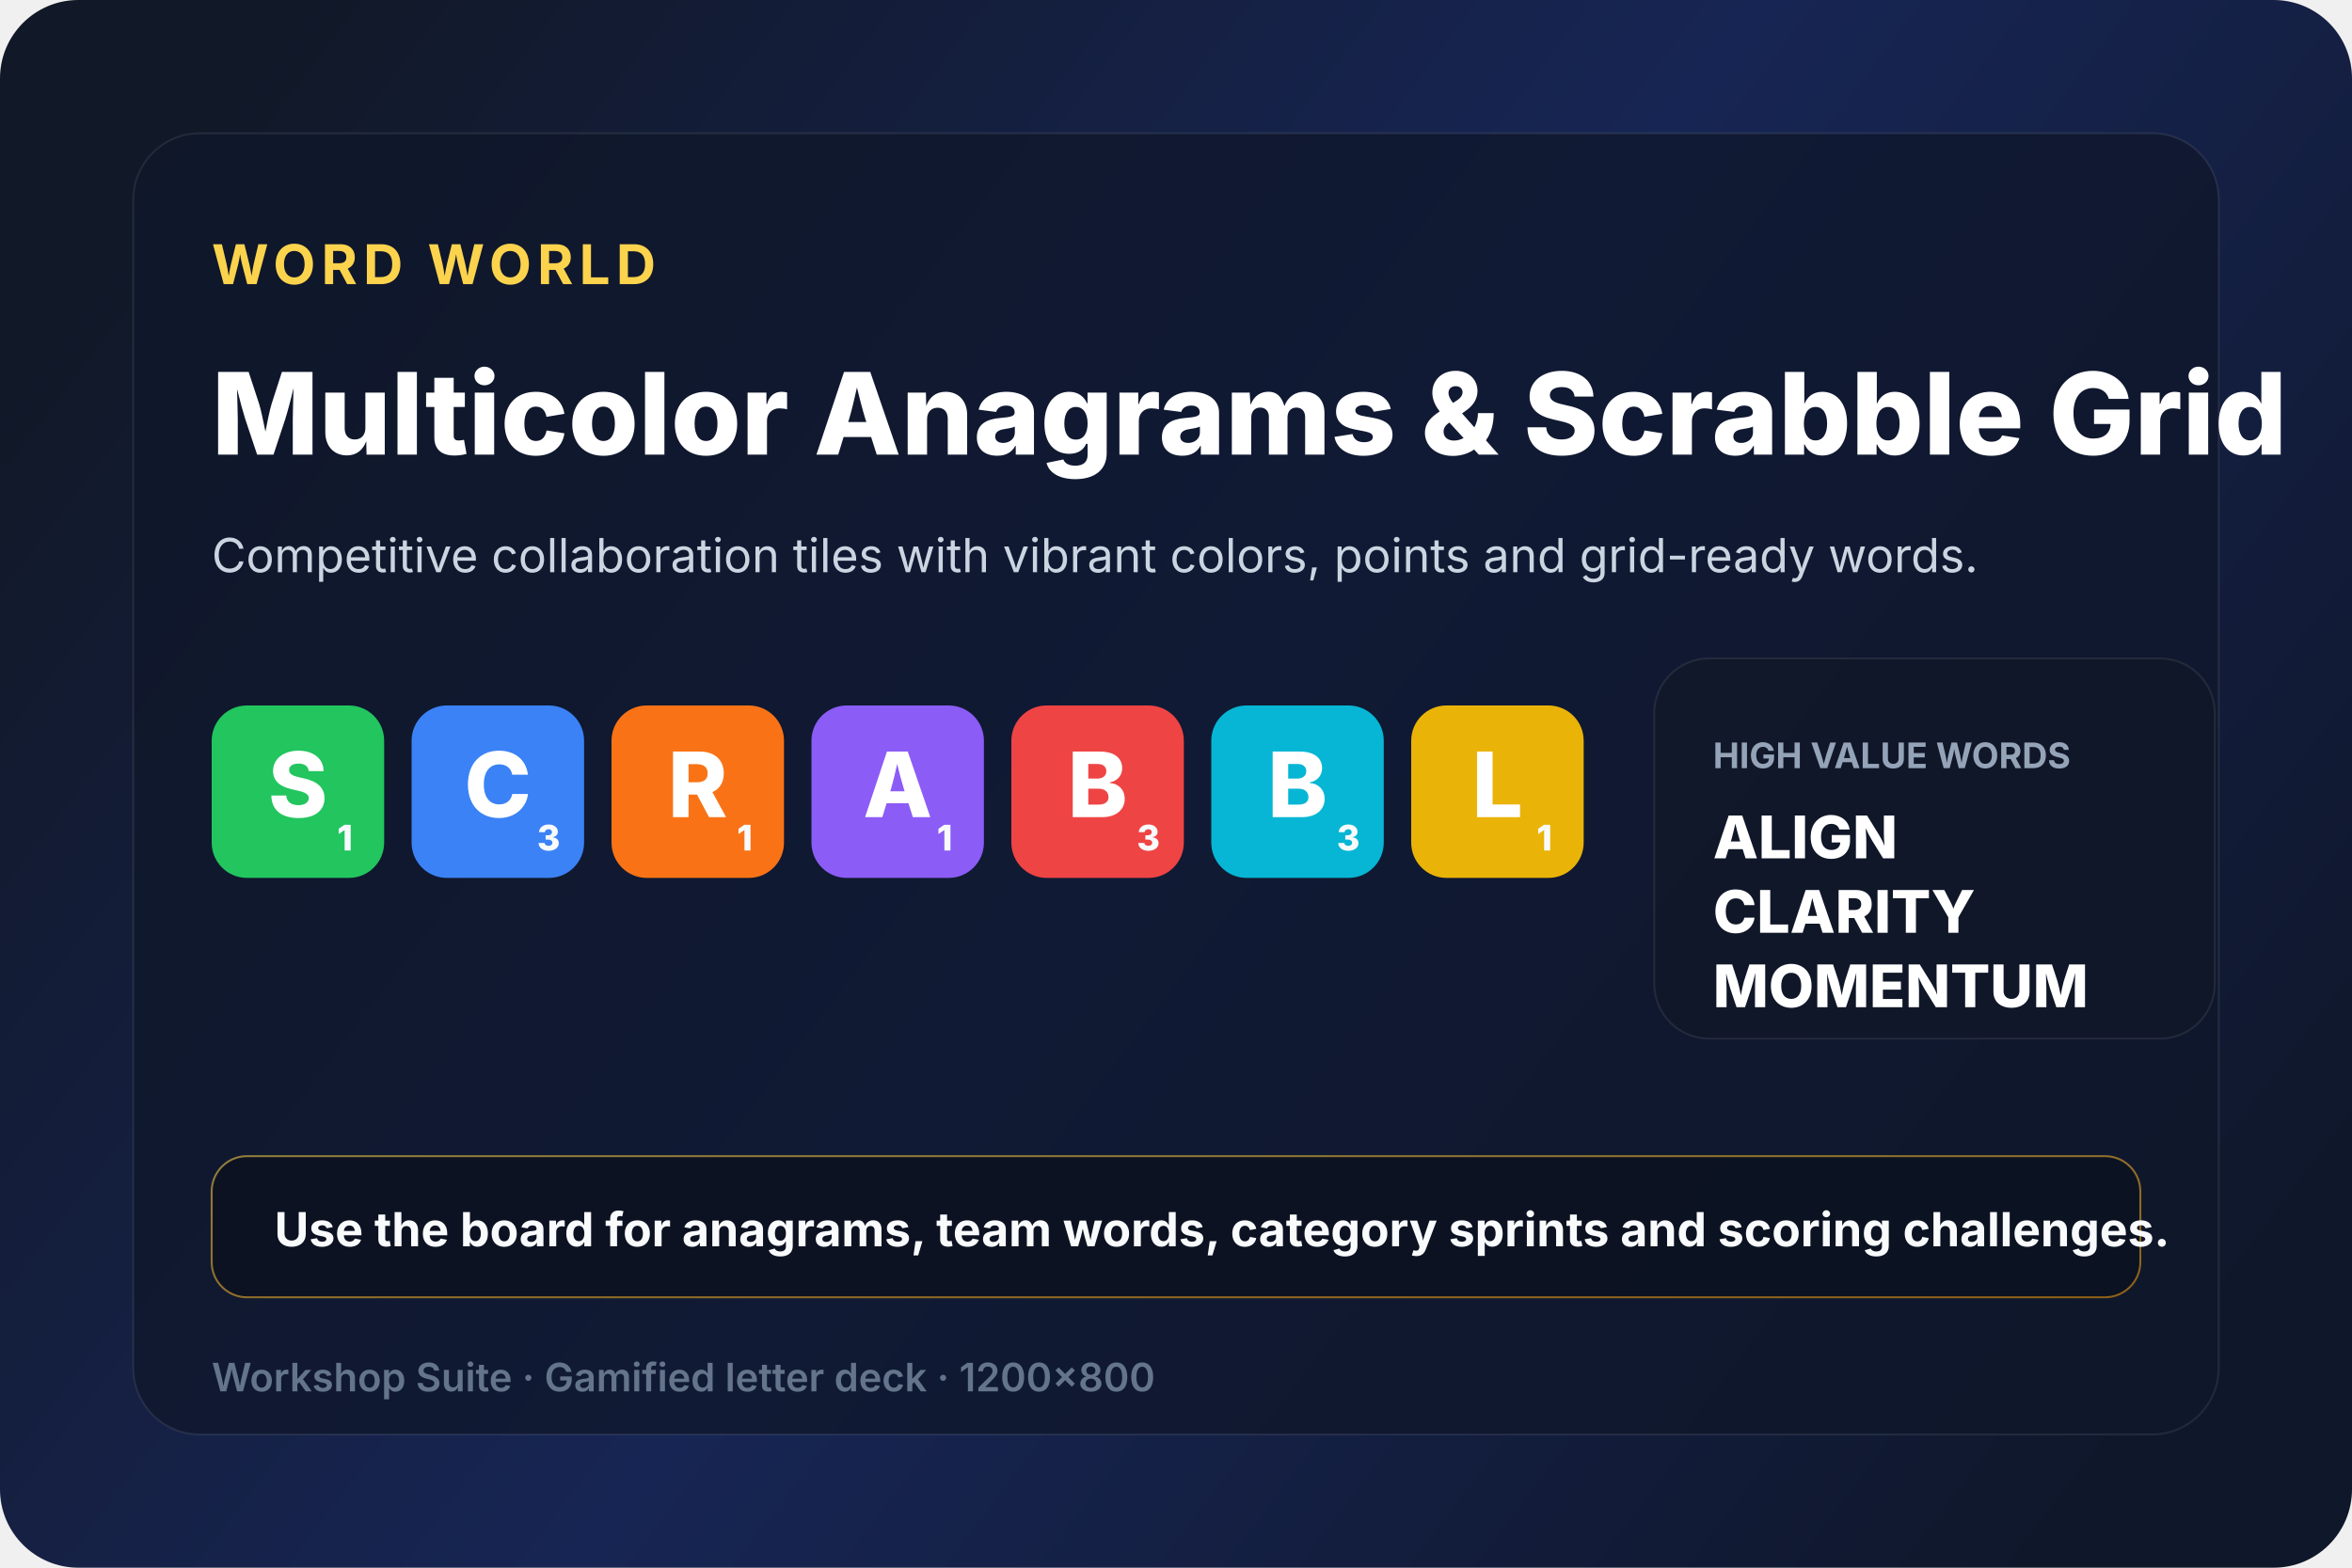
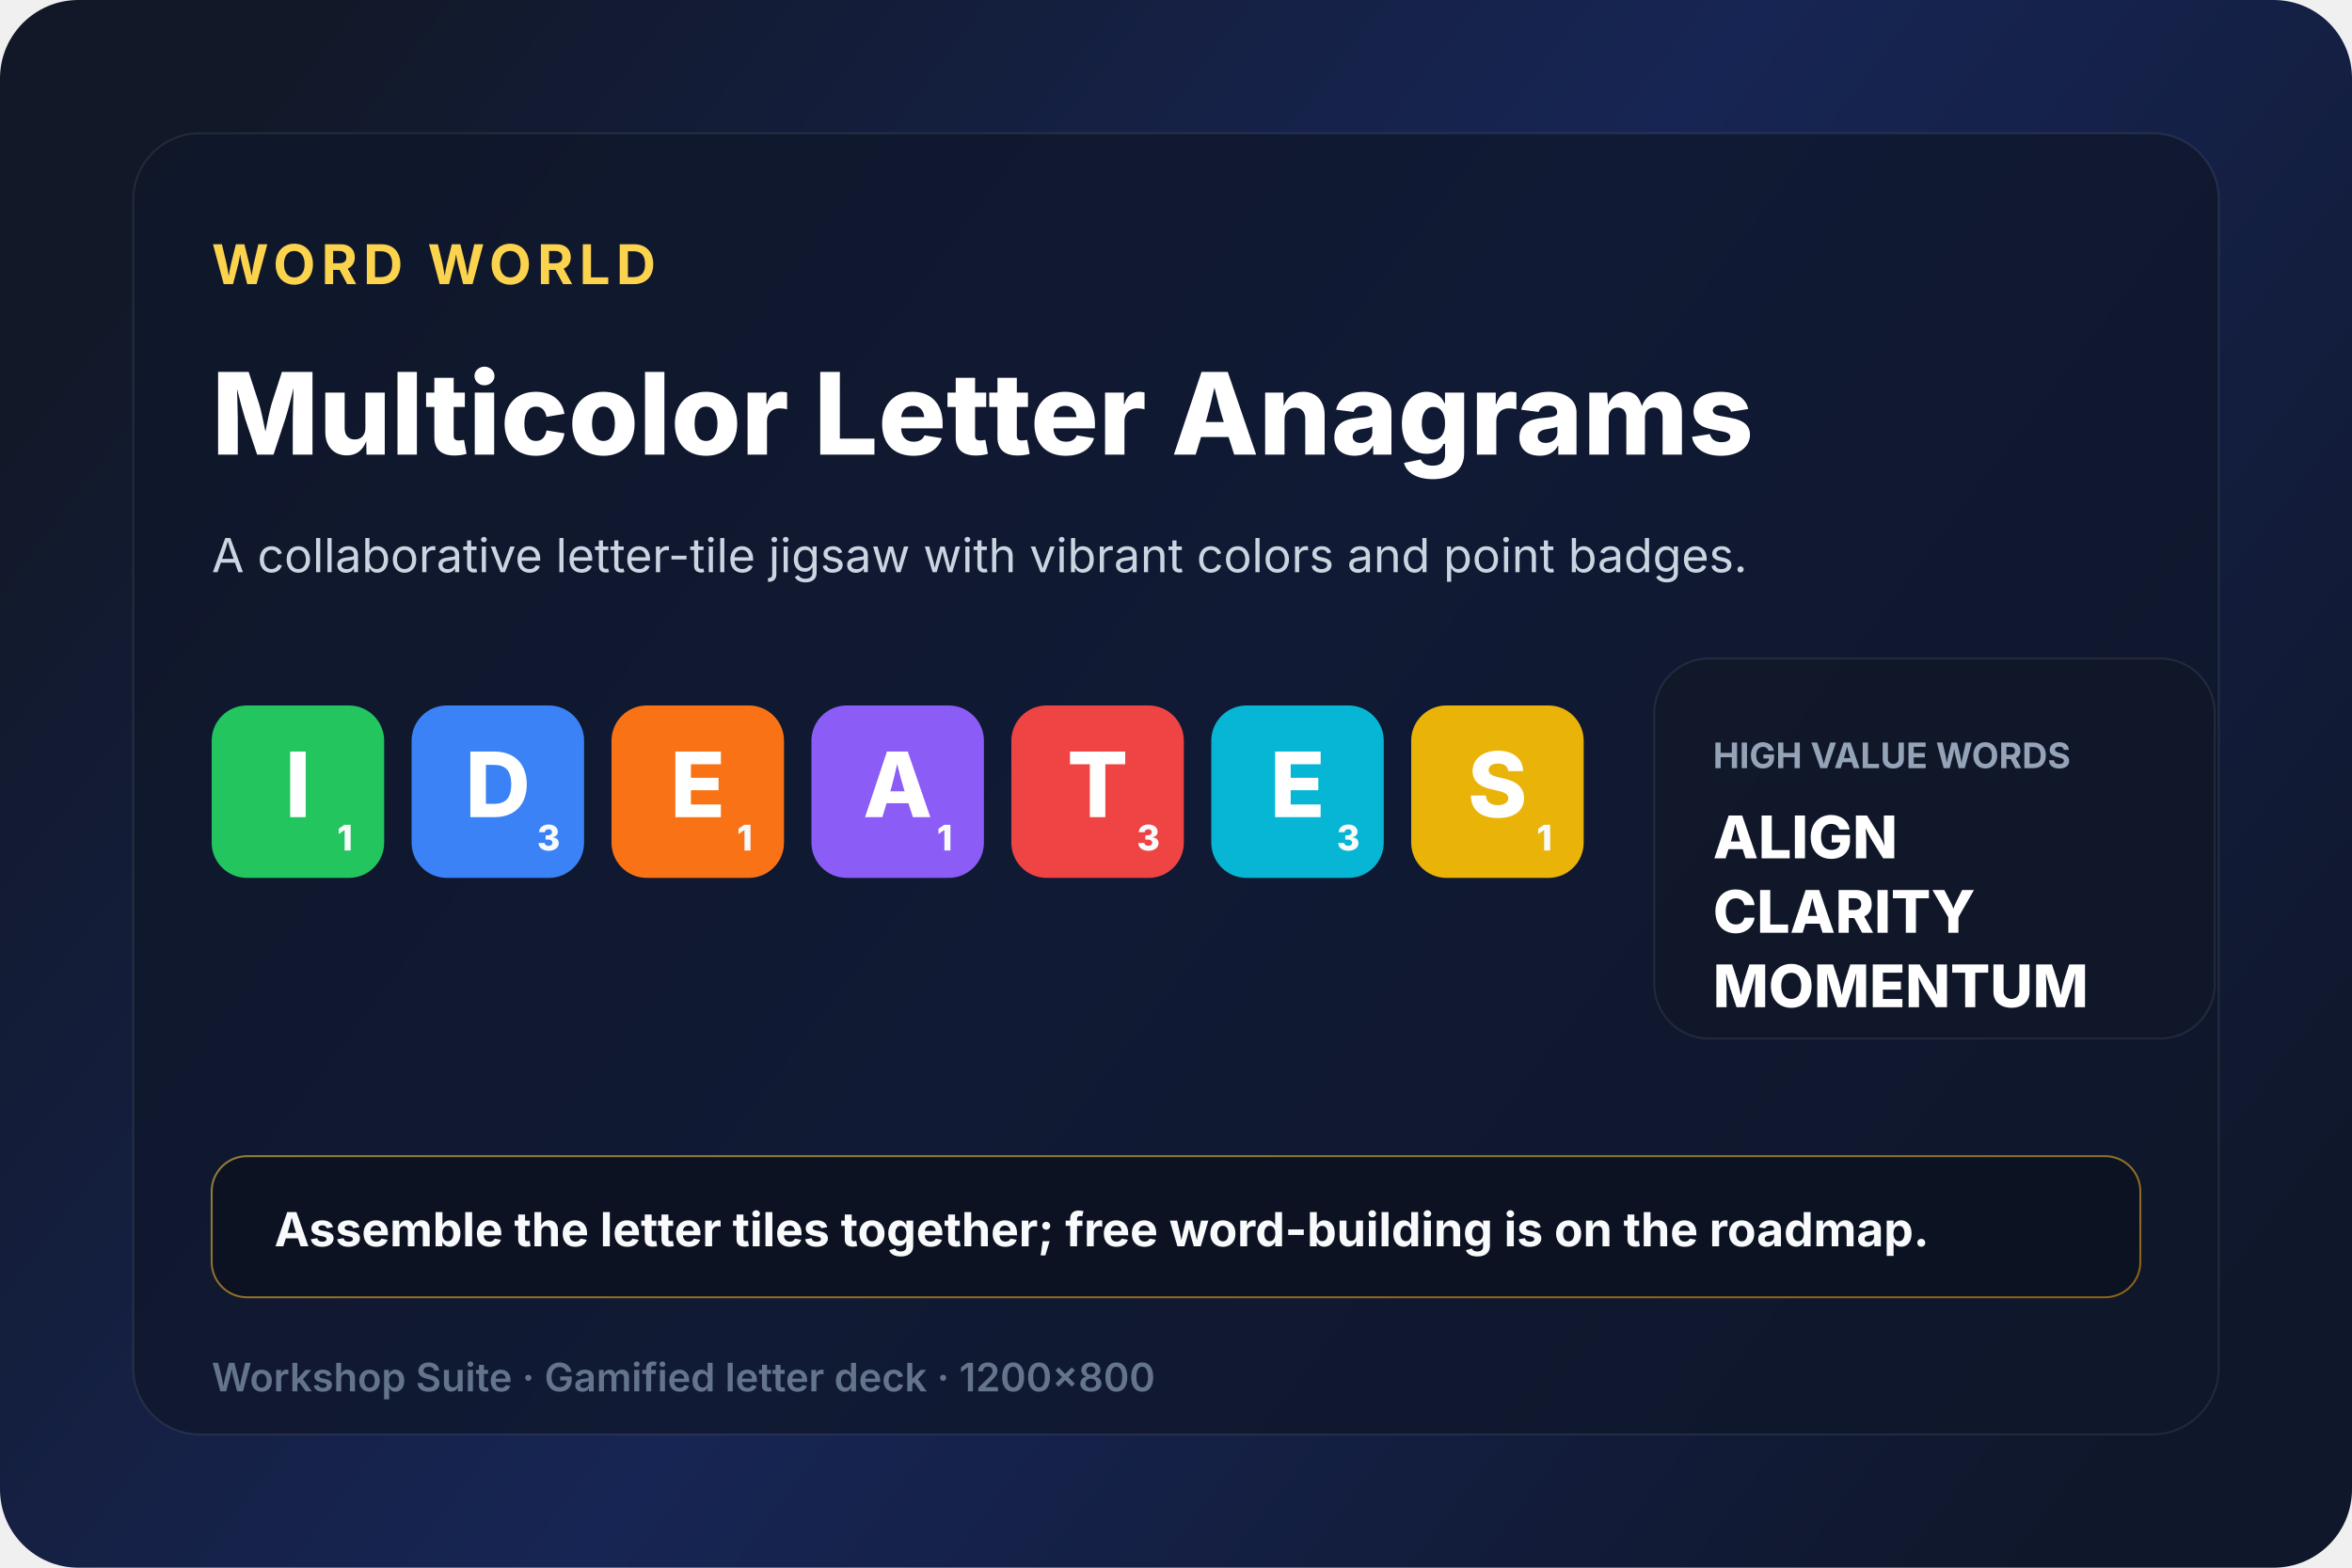
<svg xmlns="http://www.w3.org/2000/svg" width="1200" height="800" viewBox="0 0 1200 800" fill="none">
  <defs>
    <linearGradient id="bg" x1="120" y1="30" x2="1080" y2="760" gradientUnits="userSpaceOnUse">
      <stop stop-color="#111827" />
      <stop offset="0.5" stop-color="#172554" />
      <stop offset="1" stop-color="#0F172A" />
    </linearGradient>
    <linearGradient id="gold" x1="0" y1="0" x2="1" y2="1">
      <stop stop-color="#FCD34D" />
      <stop offset="1" stop-color="#F59E0B" />
    </linearGradient>
  </defs>
  <rect width="1200" height="800" rx="40" fill="url(#bg)" />
  <rect x="68" y="68" width="1064" height="664" rx="34" fill="#0F172A" fill-opacity="0.76" stroke="white" stroke-opacity="0.08" />
  <text x="108" y="145" fill="#FCD34D" font-family="Inter, Arial, sans-serif" font-size="28" font-weight="700" letter-spacing="3">WORD WORLD</text>
-   <text x="108" y="232" fill="white" font-family="Sora, Inter, Arial, sans-serif" font-size="58" font-weight="800">Multicolor Anagrams &amp; Scrabble Grid</text>
-   <text x="108" y="292" fill="#CBD5E1" font-family="Inter, Arial, sans-serif" font-size="24">Competitive collaboration tiles with vibrant colors, points and grid-ready words.</text>
+   <text x="108" y="232" fill="white" font-family="Sora, Inter, Arial, sans-serif" font-size="58" font-weight="800">Multicolor Letter Anagrams</text>
+   <text x="108" y="292" fill="#CBD5E1" font-family="Inter, Arial, sans-serif" font-size="24">A collaborative letter-tile jigsaw with vibrant colors and point badges.</text>
  <g transform="translate(108 360)">
    <rect x="0" y="0" width="88" height="88" rx="18" fill="#22C55E" />
    <rect x="102" y="0" width="88" height="88" rx="18" fill="#3B82F6" />
    <rect x="204" y="0" width="88" height="88" rx="18" fill="#F97316" />
    <rect x="306" y="0" width="88" height="88" rx="18" fill="#8B5CF6" />
    <rect x="408" y="0" width="88" height="88" rx="18" fill="#EF4444" />
    <rect x="510" y="0" width="88" height="88" rx="18" fill="#06B6D4" />
    <rect x="612" y="0" width="88" height="88" rx="18" fill="#EAB308" />
    <g fill="white" font-family="Sora, Inter, Arial, sans-serif" font-size="46" font-weight="800" text-anchor="middle">
-       <text x="44" y="57">S</text>
-       <text x="146" y="57">C</text>
-       <text x="248" y="57">R</text>
+       <text x="44" y="57">I</text>
+       <text x="146" y="57">D</text>
+       <text x="248" y="57">E</text>
      <text x="350" y="57">A</text>
-       <text x="452" y="57">B</text>
-       <text x="554" y="57">B</text>
-       <text x="656" y="57">L</text>
+       <text x="452" y="57">T</text>
+       <text x="554" y="57">E</text>
+       <text x="656" y="57">S</text>
    </g>
    <g fill="#F8FAFC" font-family="Inter, Arial, sans-serif" font-size="18" font-weight="800">
      <text x="64" y="74">1</text>
      <text x="166" y="74">3</text>
      <text x="268" y="74">1</text>
      <text x="370" y="74">1</text>
      <text x="472" y="74">3</text>
      <text x="574" y="74">3</text>
      <text x="676" y="74">1</text>
    </g>
    <rect x="736" y="-24" width="286" height="194" rx="28" fill="#111827" fill-opacity="0.82" stroke="white" stroke-opacity="0.08" />
    <text x="766" y="32" fill="#94A3B8" font-family="Inter, Arial, sans-serif" font-size="18" font-weight="700">HIGH VALUE WORDS</text>
    <g fill="white" font-family="Inter, Arial, sans-serif" font-size="30" font-weight="800">
      <text x="766" y="78">ALIGN</text>
      <text x="766" y="116">CLARITY</text>
      <text x="766" y="154">MOMENTUM</text>
    </g>
  </g>
  <g transform="translate(108 590)">
    <rect x="0" y="0" width="984" height="72" rx="18" fill="#0B1120" fill-opacity="0.84" stroke="url(#gold)" stroke-opacity="0.55" />
-     <text x="32" y="46" fill="#F8FAFC" font-family="Inter, Arial, sans-serif" font-size="24" font-weight="700">Use the board for anagrams, team words, category sprints and scoring challenges.</text>
+     <text x="32" y="46" fill="#F8FAFC" font-family="Inter, Arial, sans-serif" font-size="24" font-weight="700">Assemble the letter tiles together; free word-building is on the roadmap.</text>
  </g>
  <text x="108" y="710" fill="#64748B" font-family="Inter, Arial, sans-serif" font-size="20" font-weight="600">Workshop Suite · Gamified letter deck · 1200×800</text>
</svg>
